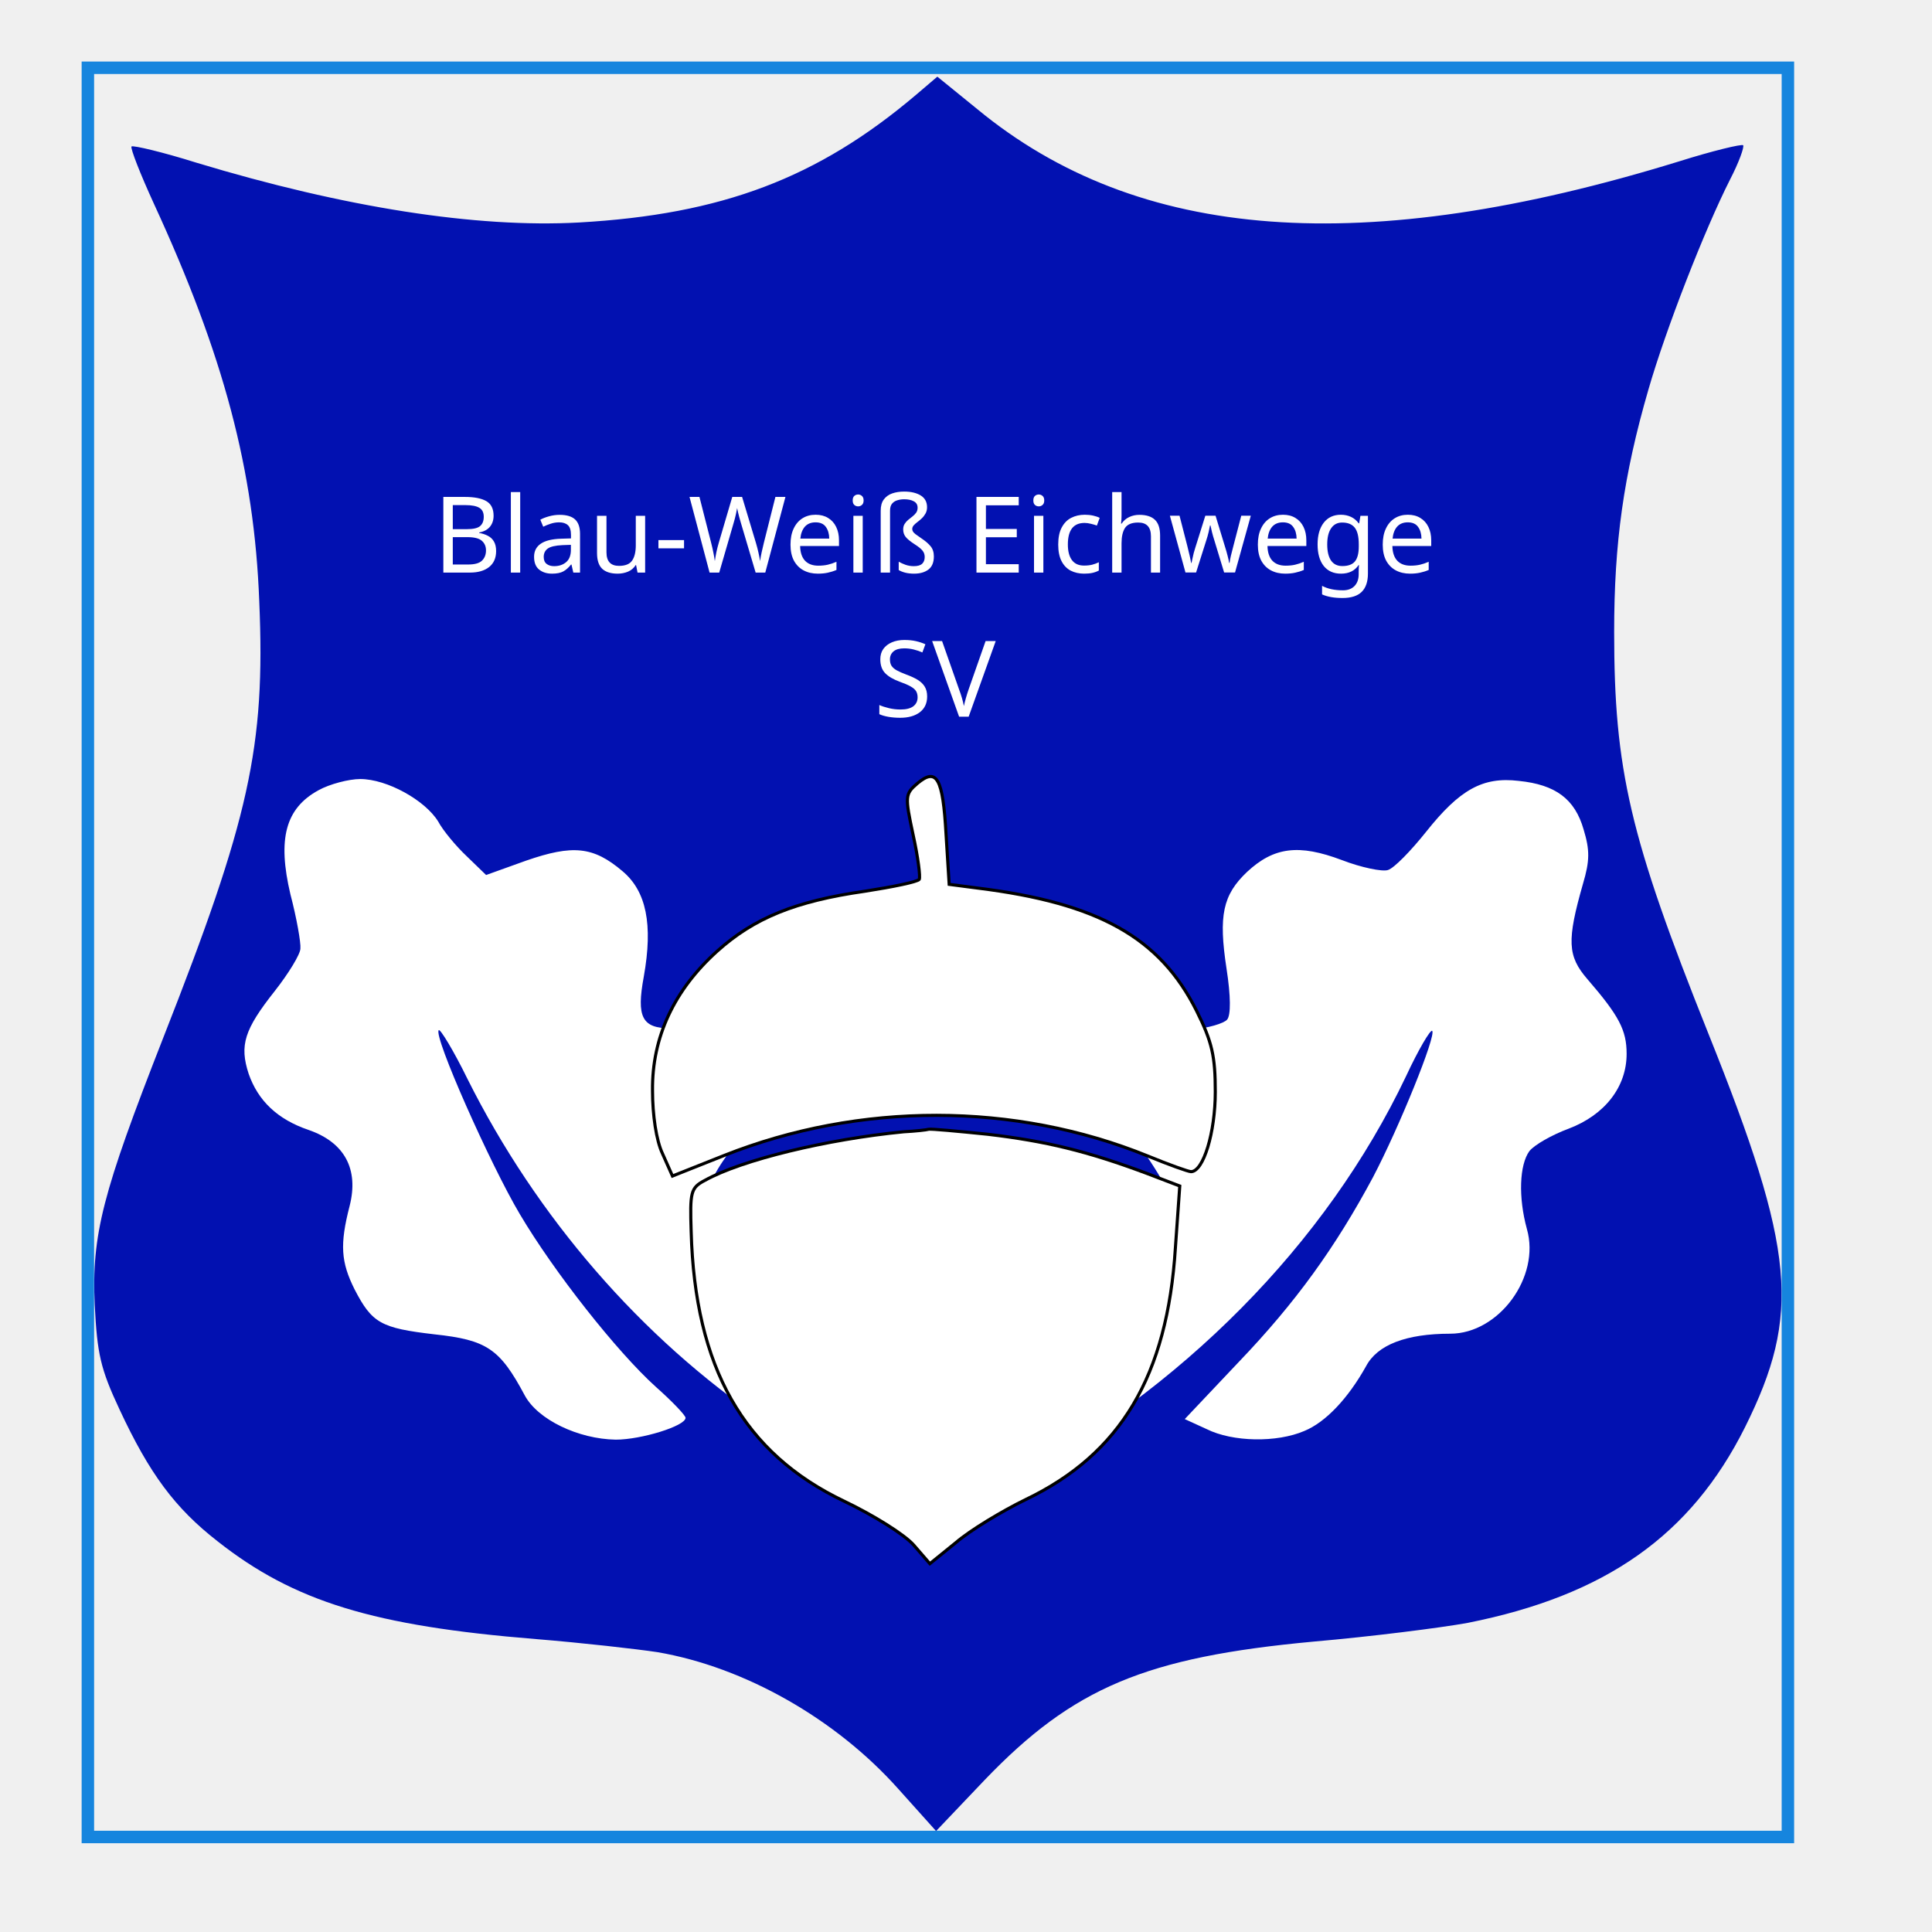
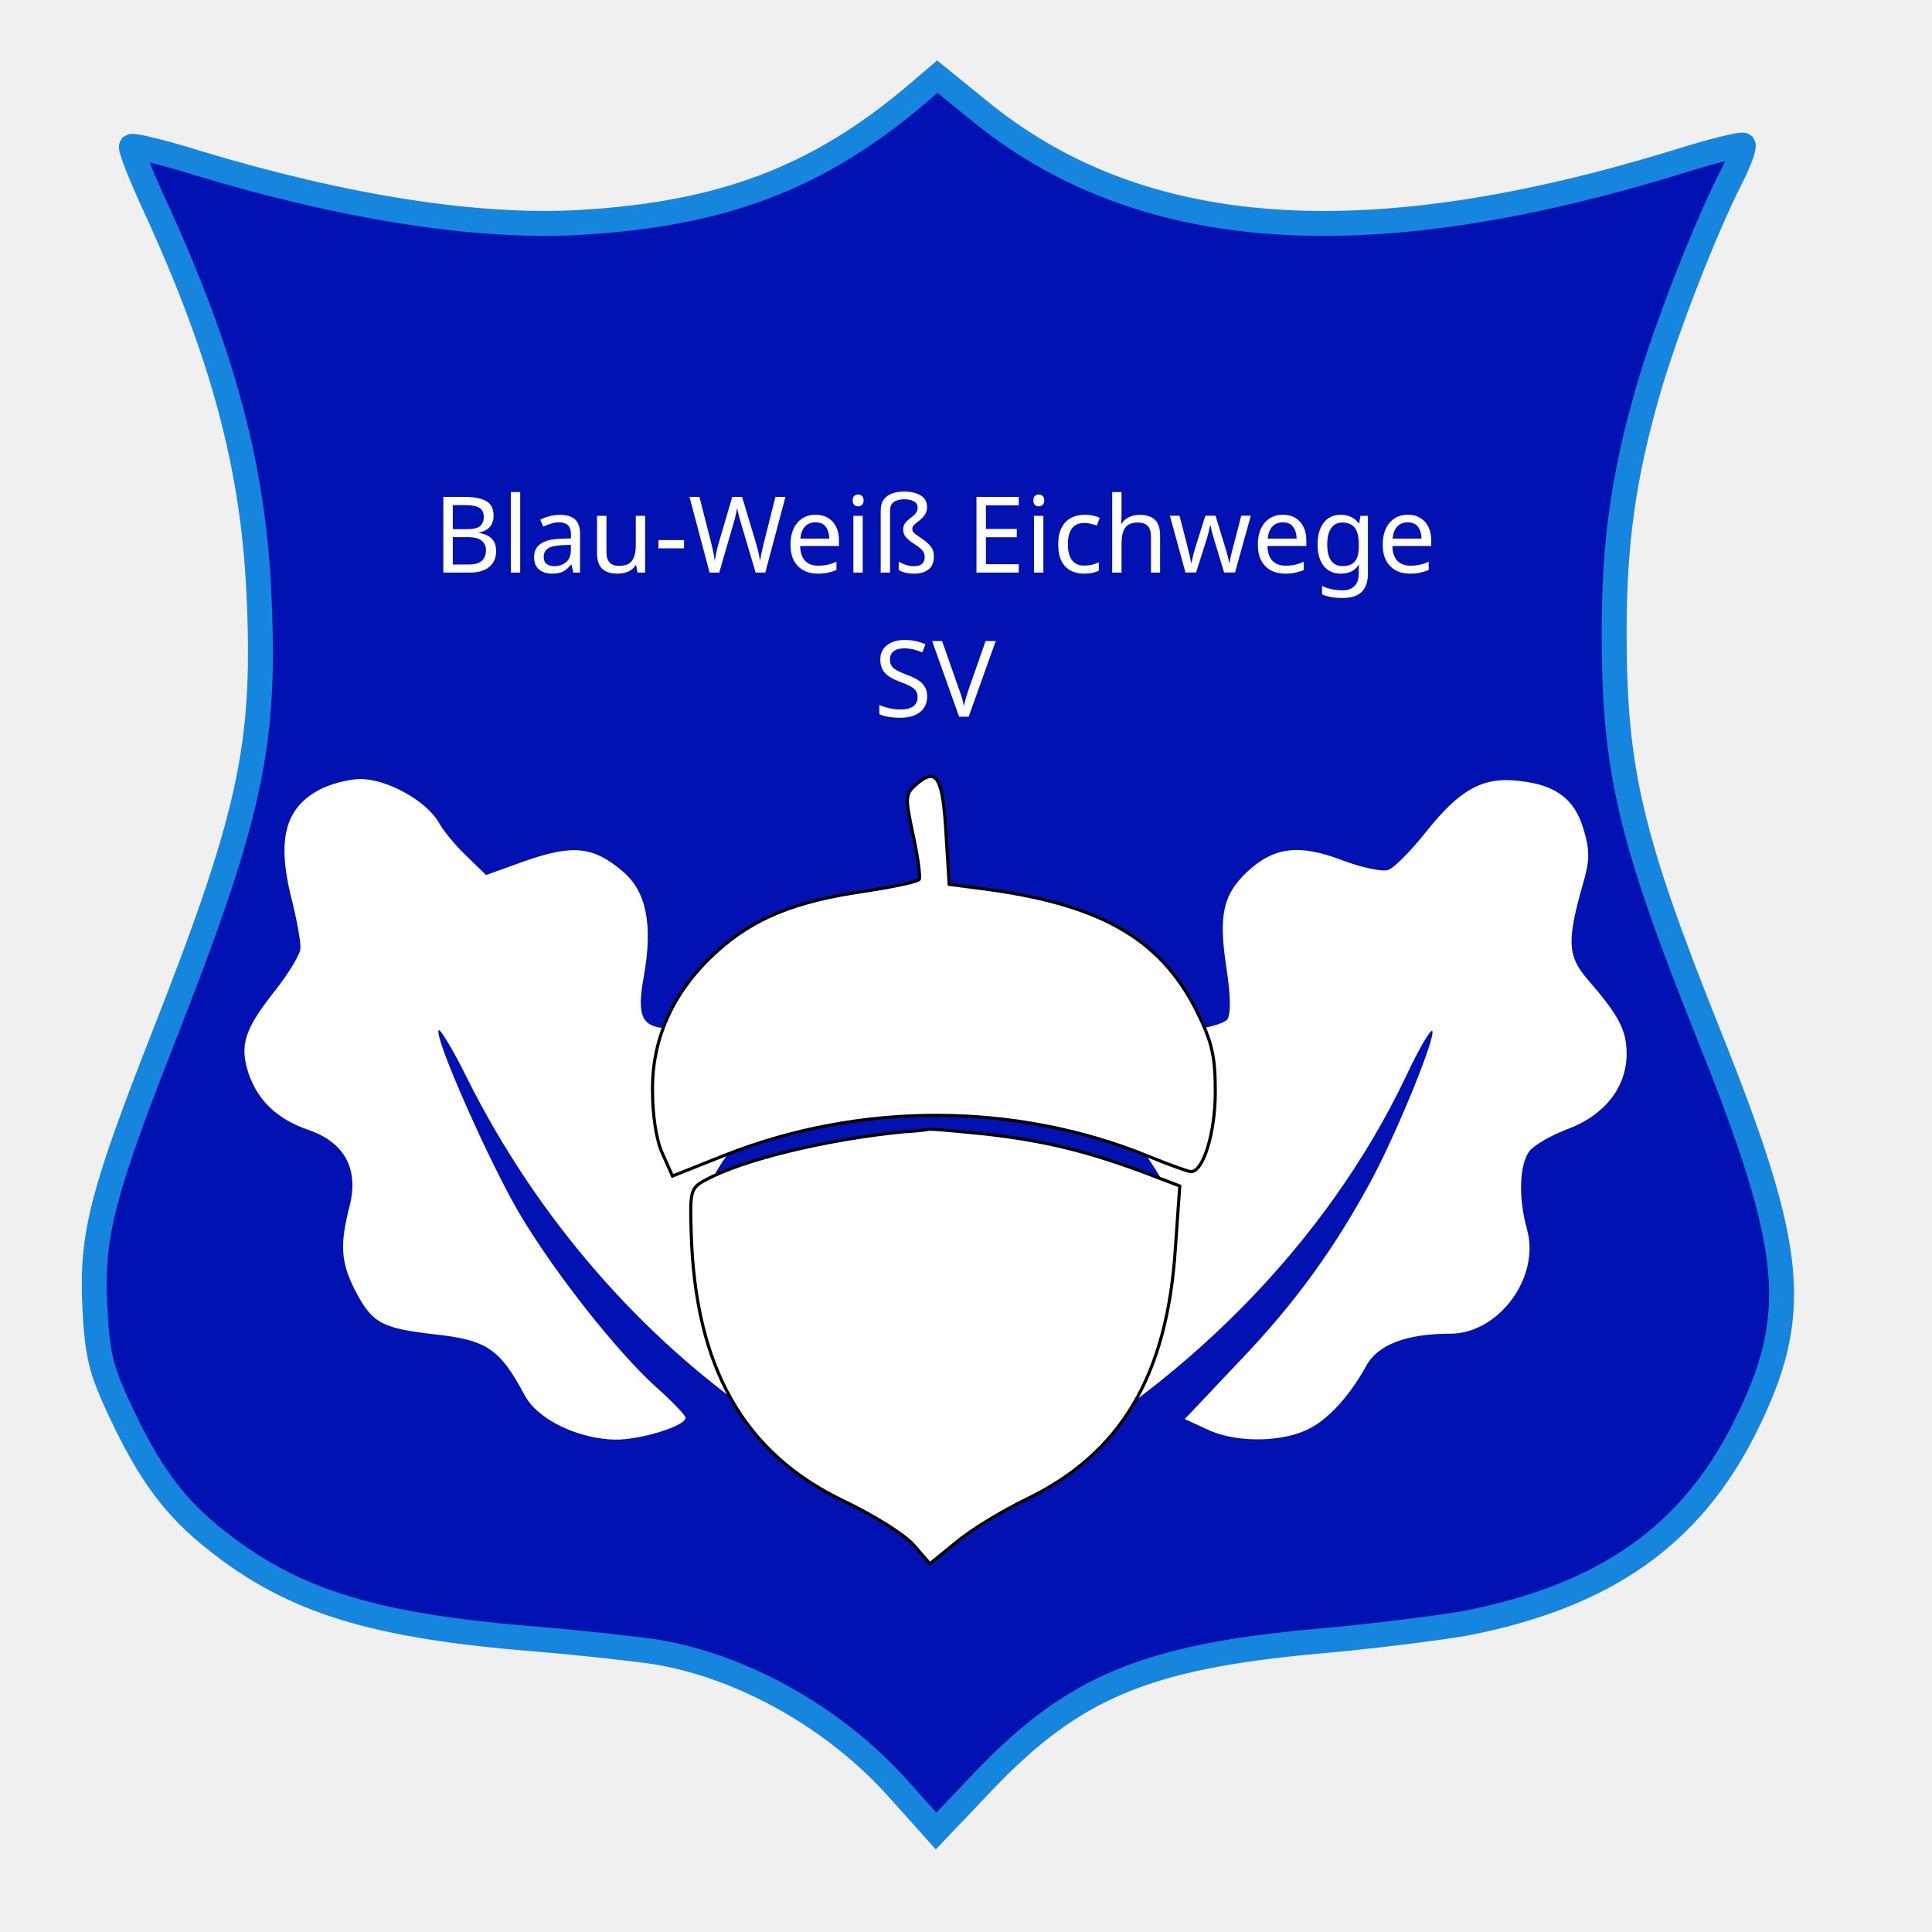
- <svg xmlns="http://www.w3.org/2000/svg" version="1.0" width="310pt" height="310pt" viewBox="0 0 310 310" preserveAspectRatio="xMidYMid meet" style="zoom: 2;" visibility="visible">
-   <g visibility="visible" id="banner" stroke="none" transform="translate(0,310) scale(0.1,-0.1)" fill="#000000">
-     <path d="M1470,2948 c-158,-134 -312,-192 -541,-205 c-165,-9 -376,24 -614,96 c-54,17 -101,28 -104,26 c-2,-3 14,-44 36,-92 c112,-243 161,-427 169,-638 c10,-234 -16,-349 -154,-700 c-98,-250 -115,-316 -110,-429 c4,-78 9,-102 40,-168 c48,-103 89,-158 157,-211 c123,-97 251,-136 511,-157 c74,-6 162,-16 195,-21 c140,-24 286,-107 386,-219 l61,-68 l78,82 c142,148 258,197 528,222 c92,8 203,22 247,30 c221,44 358,140 445,314 c90,181 81,283 -59,632 c-126,315 -151,423 -151,644 c0,143 15,251 55,389 c28,97 90,256 131,337 c14,27 23,52 21,55 c-3,2 -49,-9 -103,-26 c-506,-156 -868,-129 -1126,84 l-64,52 l-34,-29 " visibility="visible" fill=" #0211B1" />
+ <svg xmlns="http://www.w3.org/2000/svg" version="1.0" width="310pt" height="310pt" viewBox="0 0 310 310" preserveAspectRatio="xMidYMid meet" style="zoom: 1;" visibility="visible">
+   <g stroke="#1685DE" id="banner" stroke-width="40px" fill="#000000" transform="translate(0,310) scale(0.1,-0.1)" visibility="visible">
+     <path d="M1470,2948 c-158,-134 -312,-192 -541,-205 c-165,-9 -376,24 -614,96 c-54,17 -101,28 -104,26 c-2,-3 14,-44 36,-92 c112,-243 161,-427 169,-638 c10,-234 -16,-349 -154,-700 c-98,-250 -115,-316 -110,-429 c4,-78 9,-102 40,-168 c48,-103 89,-158 157,-211 c123,-97 251,-136 511,-157 c74,-6 162,-16 195,-21 c140,-24 286,-107 386,-219 l61,-68 l78,82 c142,148 258,197 528,222 c92,8 203,22 247,30 c221,44 358,140 445,314 c90,181 81,283 -59,632 c-126,315 -151,423 -151,644 c0,143 15,251 55,389 c28,97 90,256 131,337 c14,27 23,52 21,55 c-3,2 -49,-9 -103,-26 c-506,-156 -868,-129 -1126,84 l-64,52 l-34,-29" visibility="visible" fill=" #0211B1" />
  </g>
  <g id="oak-leafs" stroke="none" transform="translate(0,310) scale(0.1,-0.1)" fill="white">
-     <path d="M511,1832 c-53,-29 -66,-78 -45,-167 c10,-38 17,-78 16,-87 c0,-9 -19,-40 -41,-68 c-49,-62 -57,-87 -42,-133 c15,-43 46,-73 96,-90 c58,-20 81,-63 66,-122 c-16,-62 -14,-90 8,-134 c28,-54 42,-62 128,-72 c84,-9 105,-23 145,-98 c21,-39 86,-70 146,-71 c41,0 112,22 112,35 c0,4 -22,27 -48,50 c-62,56 -163,184 -218,277 c-47,79 -139,286 -130,295 c2,3 24,-33 46,-78 c111,-222 279,-416 477,-550 c93,-64 251,-149 274,-149 c10,0 57,21 106,47 c289,152 521,387 649,656 c20,43 39,75 42,73 c7,-7 -53,-155 -95,-235 c-60,-112 -124,-201 -215,-296 l-87,-92 l35,-16 c42,-21 113,-22 157,-3 c34,14 70,52 99,104 c18,34 64,52 135,52 c78,0 145,91 123,168 c-14,51 -12,103 4,125 c8,10 36,26 63,36 c58,22 93,67 93,120 c0,38 -12,61 -63,120 c-32,37 -33,62 -7,153 c11,37 11,54 1,87 c-14,49 -45,72 -104,78 c-58,7 -95,-14 -149,-82 c-24,-30 -51,-58 -61,-61 c-9,-3 -43,4 -74,16 c-69,26 -109,21 -152,-19 c-39,-37 -46,-70 -33,-155 c7,-45 7,-75 1,-82 c-5,-6 -31,-14 -58,-16 c-73,-7 -121,-52 -121,-113 c0,-13 16,-44 36,-70 c19,-26 39,-58 45,-71 c12,-34 -5,-64 -36,-64 c-101,0 -138,-95 -74,-186 l34,-46 l-39,-33 c-21,-18 -70,-49 -109,-70 c-88,-48 -170,-56 -245,-23 c-78,34 -182,106 -182,125 c0,10 14,38 30,62 c34,50 36,69 15,116 c-17,34 -50,55 -88,55 c-58,0 -61,49 -7,121 c61,82 53,146 -24,183 c-19,9 -50,16 -70,16 c-46,0 -55,18 -43,83 c15,84 4,137 -34,169 c-47,40 -80,43 -155,17 l-64,-23 l-31,30 c-17,16 -38,41 -46,56 c-21,34 -82,68 -125,68 c-18,0 -49,-8 -67,-18 " id="path1" visibility="visible" />
+     <path d="M511,1832 c-53,-29 -66,-78 -45,-167 c10,-38 17,-78 16,-87 c0,-9 -19,-40 -41,-68 c-49,-62 -57,-87 -42,-133 c15,-43 46,-73 96,-90 c58,-20 81,-63 66,-122 c-16,-62 -14,-90 8,-134 c28,-54 42,-62 128,-72 c84,-9 105,-23 145,-98 c21,-39 86,-70 146,-71 c41,0 112,22 112,35 c0,4 -22,27 -48,50 c-62,56 -163,184 -218,277 c-47,79 -139,286 -130,295 c2,3 24,-33 46,-78 c111,-222 279,-416 477,-550 c93,-64 251,-149 274,-149 c10,0 57,21 106,47 c289,152 521,387 649,656 c20,43 39,75 42,73 c7,-7 -53,-155 -95,-235 c-60,-112 -124,-201 -215,-296 l-87,-92 l35,-16 c42,-21 113,-22 157,-3 c34,14 70,52 99,104 c18,34 64,52 135,52 c78,0 145,91 123,168 c-14,51 -12,103 4,125 c8,10 36,26 63,36 c58,22 93,67 93,120 c0,38 -12,61 -63,120 c-32,37 -33,62 -7,153 c11,37 11,54 1,87 c-14,49 -45,72 -104,78 c-58,7 -95,-14 -149,-82 c-24,-30 -51,-58 -61,-61 c-9,-3 -43,4 -74,16 c-69,26 -109,21 -152,-19 c-39,-37 -46,-70 -33,-155 c7,-45 7,-75 1,-82 c-5,-6 -31,-14 -58,-16 c-73,-7 -121,-52 -121,-113 c0,-13 16,-44 36,-70 c19,-26 39,-58 45,-71 c12,-34 -5,-64 -36,-64 c-101,0 -138,-95 -74,-186 l34,-46 l-39,-33 c-21,-18 -70,-49 -109,-70 c-88,-48 -170,-56 -245,-23 c-78,34 -182,106 -182,125 c0,10 14,38 30,62 c34,50 36,69 15,116 c-17,34 -50,55 -88,55 c-58,0 -61,49 -7,121 c61,82 53,146 -24,183 c-19,9 -50,16 -70,16 c-46,0 -55,18 -43,83 c15,84 4,137 -34,169 c-47,40 -80,43 -155,17 l-64,-23 l-31,30 c-17,16 -38,41 -46,56 c-21,34 -82,68 -125,68 c-18,0 -49,-8 -67,-18" id="path1" visibility="visible" />
  </g>
  <g stroke="black" id="oak" stroke-width="5px" fill="#000000" transform="translate(0,310) scale(0.1,-0.1)" visibility="visible">
-     <path d="M1472,1843 c-20,-17 -20,-21 -7,-82 c8,-36 12,-68 10,-72 c-3,-4 -42,-12 -87,-19 c-112,-16 -178,-43 -237,-96 c-69,-62 -105,-138 -104,-224 c0,-39 6,-80 16,-101 l16,-36 l83,33 c217,86 466,86 680,-1 c34,-14 65,-25 69,-25 c20,0 39,63 39,128 c0,57 -5,80 -30,130 c-59,118 -158,173 -351,197 l-46,6 l-5,80 c-5,91 -15,108 -46,82 " id="oak-top" visibility="visible" fill="white" />
-     <path d="M1450,1284 c-123,-12 -260,-45 -319,-78 c-23,-12 -24,-19 -22,-82 c6,-218 84,-356 246,-433 c46,-22 96,-53 111,-70 l26,-30 l42,34 c22,19 73,50 112,69 c152,73 227,198 240,404 l7,99 l-55,21 c-94,35 -160,51 -253,62 c-49,5 -92,9 -95,8 c-3,-1 -21,-3 -40,-4 " id="oak-bottom" visibility="visible" fill="white" />
+     <path d="M1472,1843 c-20,-17 -20,-21 -7,-82 c8,-36 12,-68 10,-72 c-3,-4 -42,-12 -87,-19 c-112,-16 -178,-43 -237,-96 c-69,-62 -105,-138 -104,-224 c0,-39 6,-80 16,-101 l16,-36 l83,33 c217,86 466,86 680,-1 c34,-14 65,-25 69,-25 c20,0 39,63 39,128 c0,57 -5,80 -30,130 c-59,118 -158,173 -351,197 l-46,6 l-5,80 c-5,91 -15,108 -46,82" id="oak-top" visibility="visible" fill="white" />
+     <path d="M1450,1284 c-123,-12 -260,-45 -319,-78 c-23,-12 -24,-19 -22,-82 c6,-218 84,-356 246,-433 c46,-22 96,-53 111,-70 l26,-30 l42,34 c22,19 73,50 112,69 c152,73 227,198 240,404 l7,99 l-55,21 c-94,35 -160,51 -253,62 c-49,5 -92,9 -95,8 c-3,-1 -21,-3 -40,-4" id="oak-bottom" visibility="visible" fill="white" />
  </g>
  <text stroke="none" style="outline-style:none;" id="title1" stroke-width="1px" x="150px" text-rendering="geometricPrecision" font-family="Copperplate" fill="#FFFFFF" font-size="17px" transform="" y="91.876px" text-anchor="middle" visibility="visible">Blau-Weiß Eichwege</text>
  <text stroke="none" style="outline-style:none;" id="title2" stroke-width="1px" x="150px" text-rendering="geometricPrecision" font-family="Copperplate" fill="#FFFFFF" font-size="17px" y="115px" transform="" text-anchor="middle">SV</text>
-   <rect stroke="#1685DE" height="283.879px" x="14.1px" id="frame" stroke-width="2px" width="272.779px" y="10.875px" fill="none" transform="" />
+   <rect stroke="#1685DE" height="283.879px" x="14.1px" id="frame" stroke-width="2px" width="272.779px" y="10.875px" fill="none" transform="" visibility="hidden" />
</svg>
